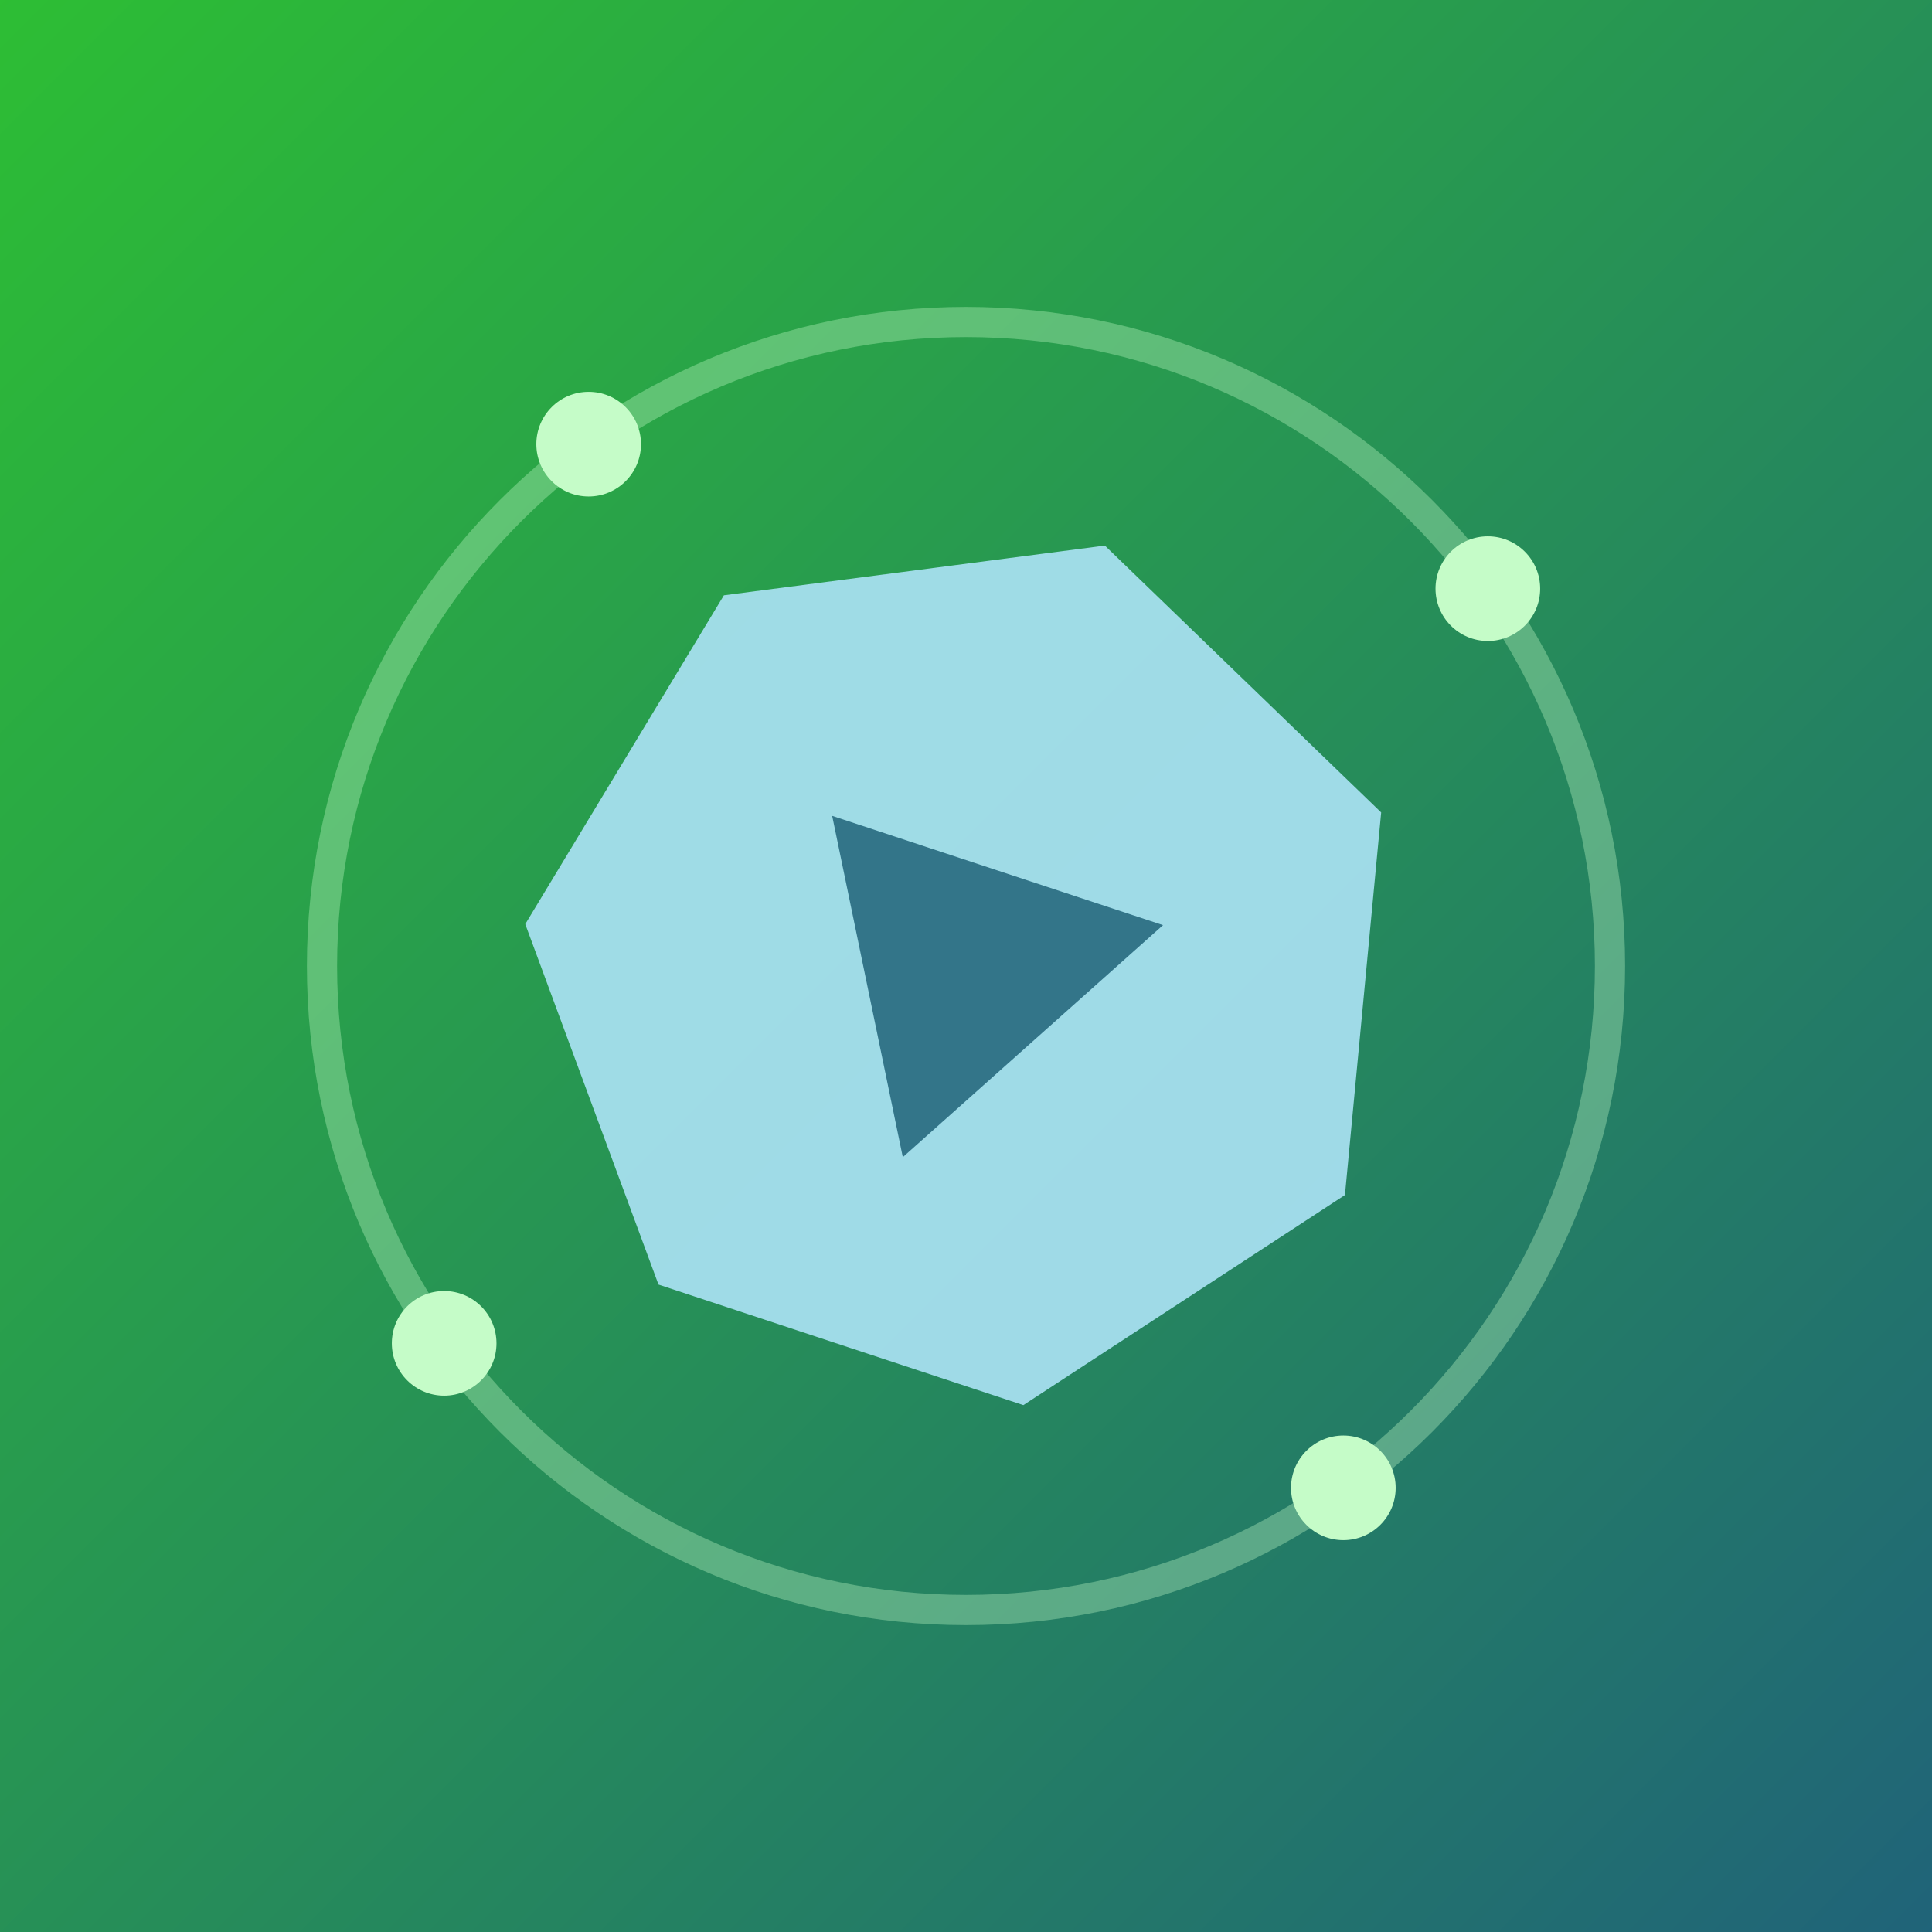
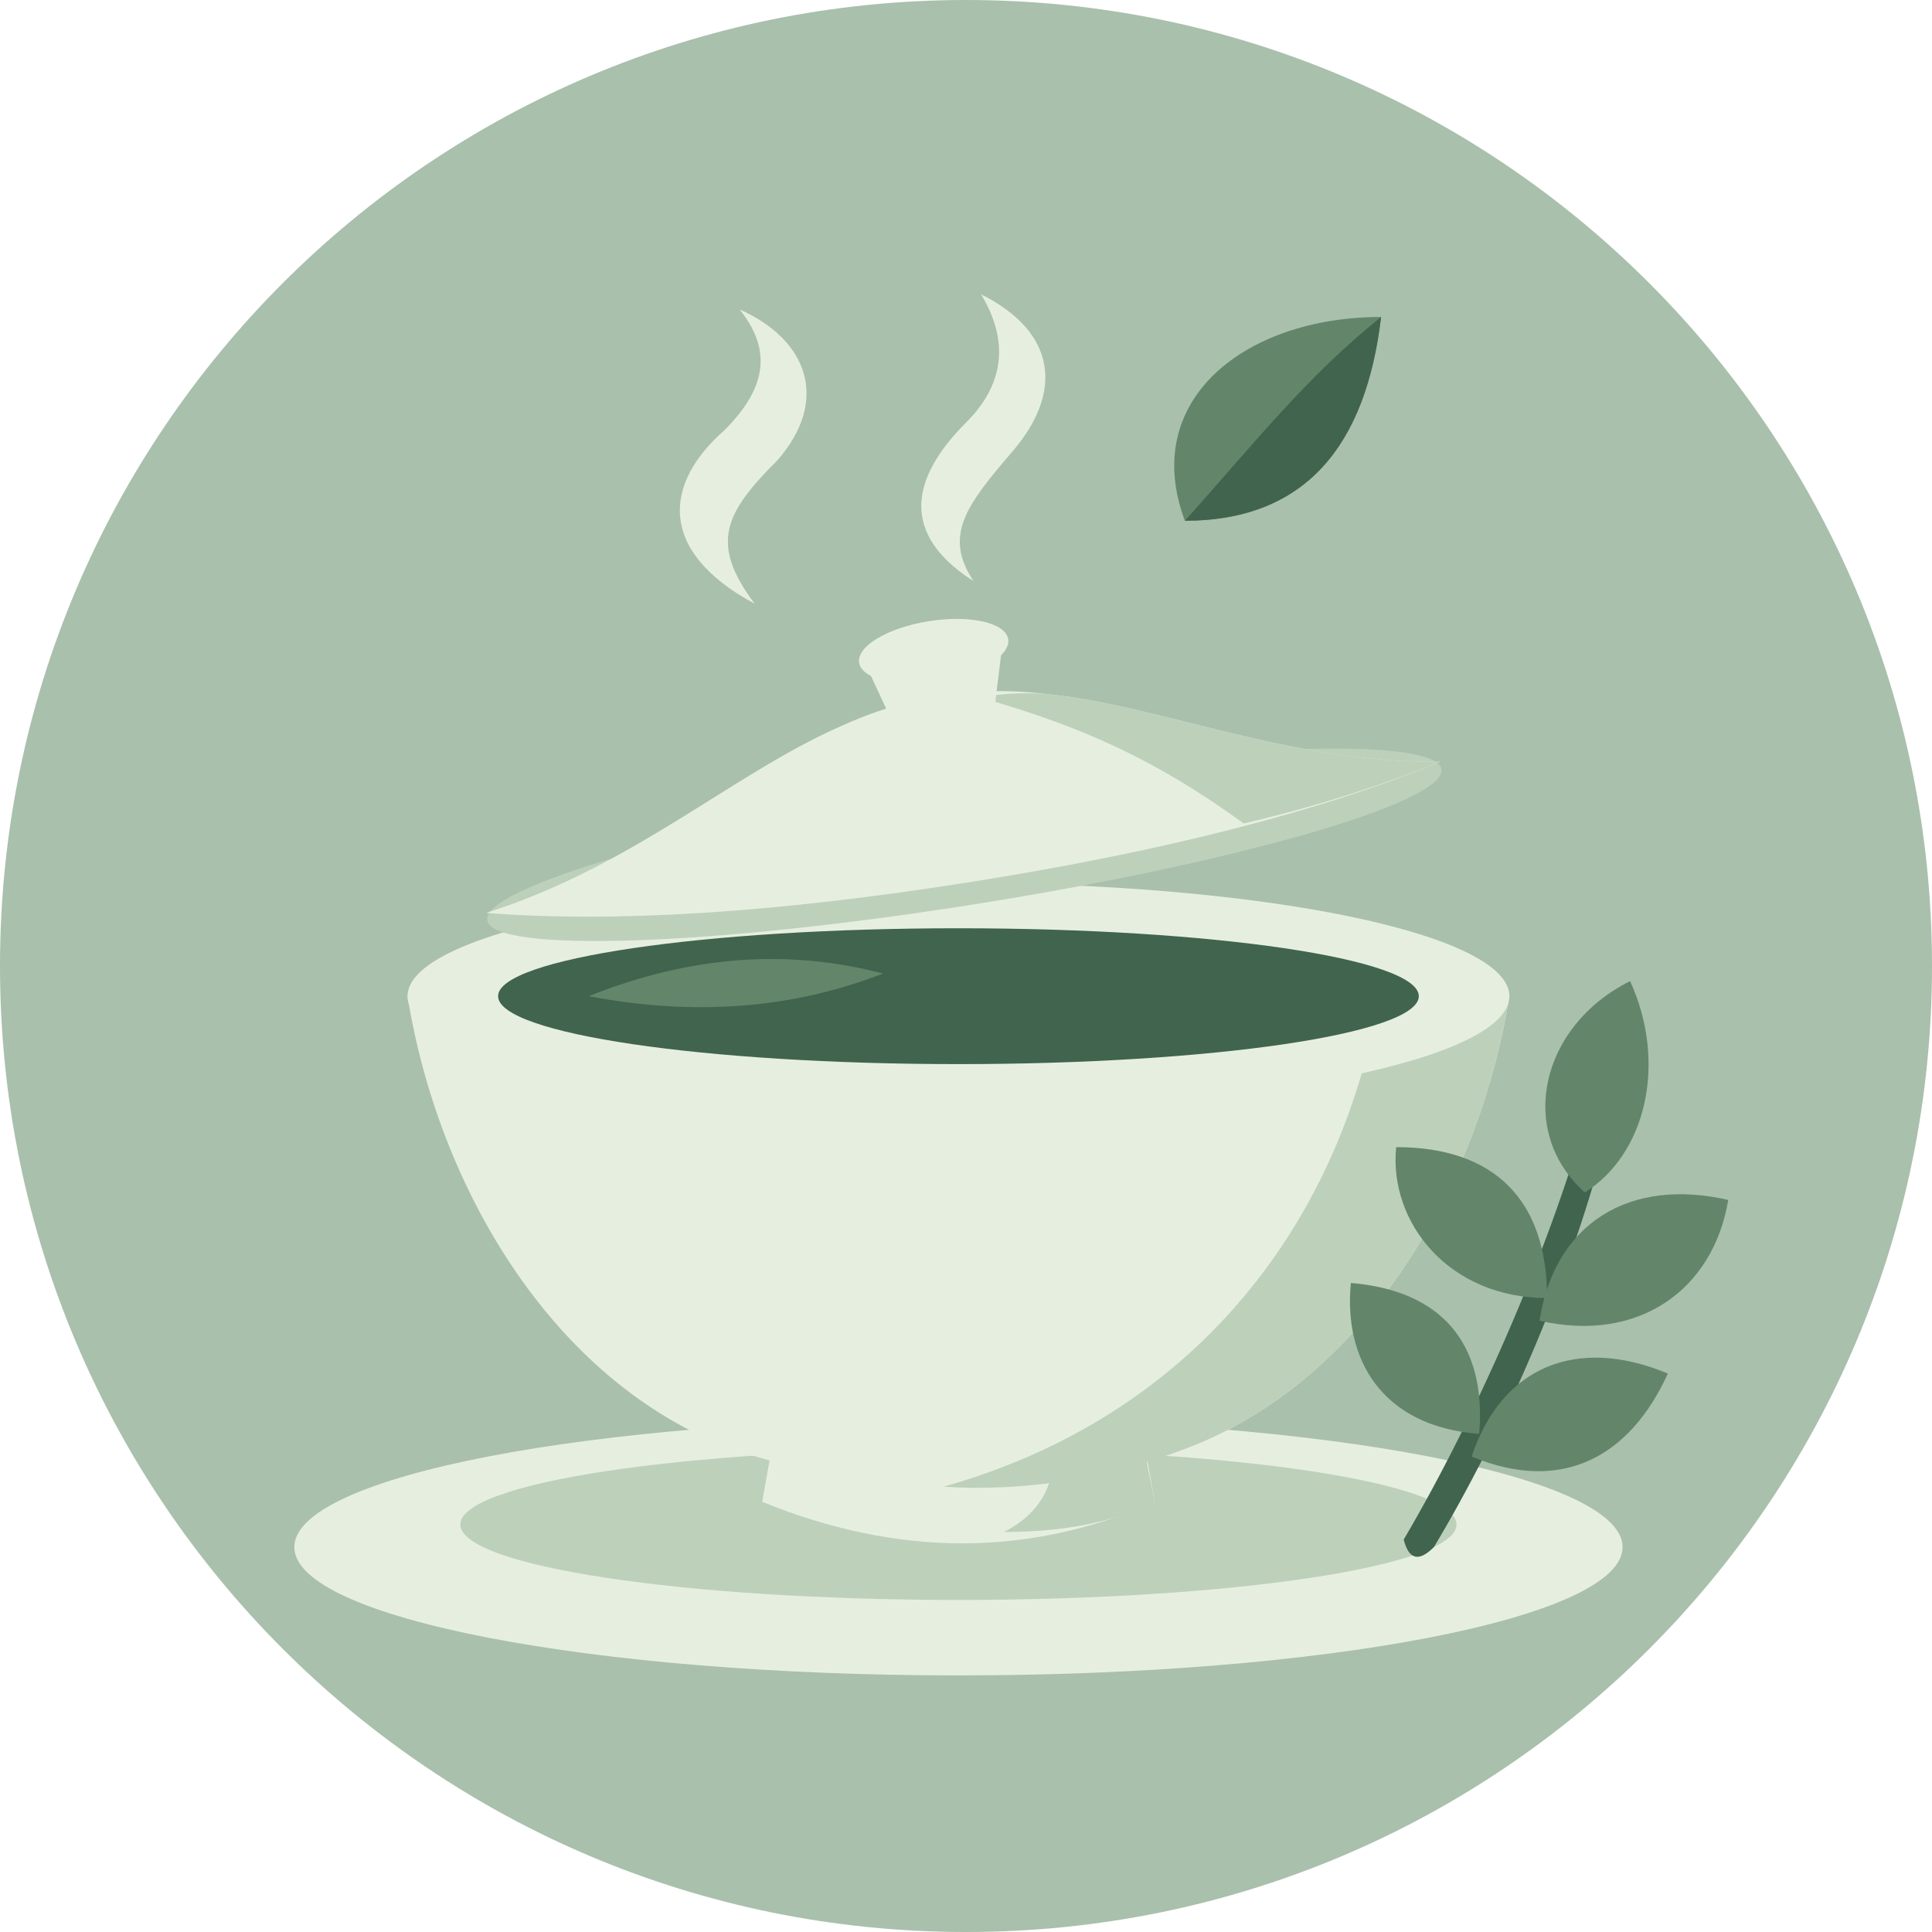
- <svg xmlns="http://www.w3.org/2000/svg" viewBox="0 0 96 96" width="96" height="96" role="img" aria-label="散修头像">
+ <svg xmlns="http://www.w3.org/2000/svg" viewBox="0 0 256 256" width="256" height="256" role="img" aria-label="白露的青瓷盖碗、茶叶与草药">
  <defs>
-     <linearGradient id="g" x1="0" y1="0" x2="1" y2="1">
-       <stop offset="0" stop-color="hsl(123, 62%, 46%)" />
-       <stop offset="1" stop-color="hsl(195, 58%, 30%)" />
-     </linearGradient>
+     <clipPath id="round">
+       <circle cx="128" cy="128" r="128" />
+     </clipPath>
  </defs>
-   <rect width="96" height="96" fill="url(#g)" />
-   <circle cx="48.0" cy="48.0" r="32" fill="none" stroke="hsl(123, 90%, 88%)" stroke-opacity=".35" stroke-width="1.5" />
-   <polygon points="54.90,27.11 68.63,40.37 66.83,59.38 50.85,69.82 32.72,63.83 26.10,45.92 35.97,29.58" fill="hsl(195, 80%, 82%)" fill-opacity=".9" />
-   <polygon points="44.86,57.50 41.35,40.54 57.79,45.97" fill="hsl(195, 58%, 30%)" fill-opacity=".85" />
-   <circle cx="22.07" cy="66.75" r="2.60" fill="hsl(123, 90%, 88%)" />
-   <circle cx="29.25" cy="22.07" r="2.60" fill="hsl(123, 90%, 88%)" />
-   <circle cx="73.93" cy="29.25" r="2.60" fill="hsl(123, 90%, 88%)" />
-   <circle cx="66.75" cy="73.93" r="2.60" fill="hsl(123, 90%, 88%)" />
+   <circle cx="128" cy="128" r="128" fill="#A9C0AC" />
+   <g clip-path="url(#round)">
+     <path fill="#E6EFDF" d="M100 80C87 73 88 64 96 57C102 51 102 46 98 41C107 45 110 53 103 61C96 68 94 72 100 80Z" />
+     <path fill="#E6EFDF" d="M129 77C118 70 122 62 128 56C134 50 133 44 130 39C140 44 141 52 134 60C128 67 125 71 129 77Z" />
+     <path fill="#63866A" d="M157 69C151 53 165 42 183 42C181 59 173 69 157 69Z" />
+     <path fill="#41644F" d="M157 69C166 59 173 50 183 42C181 59 173 69 157 69Z" />
+     <ellipse cx="127" cy="205" rx="88" ry="17" fill="#E6EFDF" />
+     <ellipse cx="127" cy="202" rx="66" ry="10" fill="#BDD0BA" />
+     <path fill="#E6EFDF" d="M104 182H150L153 199Q128 210 101 199Z" />
+     <path fill="#BDD0BA" d="M138 184H150L153 199Q145 203 133 203Q143 198 138 184Z" />
+     <path fill="#E6EFDF" d="M54 132C58 157 73 183 97 192Q127 202 157 192C181 183 196 157 200 132Z" />
+     <path fill="#BDD0BA" d="M182 136L200 132C196 157 181 183 157 192Q141 198 125 197C157 188 176 164 182 136Z" />
+     <ellipse cx="127" cy="132" rx="73" ry="15" fill="#E6EFDF" />
+     <ellipse cx="127" cy="132" rx="61" ry="9" fill="#41644F" />
+     <path fill="#63866A" d="M78 132Q98 124 117 129Q99 136 78 132Z" />
+     <g transform="rotate(-9 127 107)">
+       <ellipse cx="127" cy="112" rx="64" ry="8" fill="#BDD0BA" />
+       <path fill="#E6EFDF" d="M63 111C83 108 98 98 113 94Q127 90 141 94C156 98 171 108 191 111Q166 117 127 117Q88 117 63 111Z" />
+       <path fill="#BDD0BA" d="M132 93Q137 93 141 94C156 98 171 108 191 111Q178 114 164 115C154 105 145 99 132 93Z" />
+       <path fill="#E6EFDF" d="M120 94L118 87Q127 82 136 87L134 94Q127 97 120 94Z" />
+       <ellipse cx="127" cy="86" rx="10" ry="4" fill="#E6EFDF" />
+     </g>
+     <path fill="#41644F" d="M186 204C196 187 206 164 211 145Q214 143 214 146C209 168 199 190 190 205Q187 208 186 204Z" />
+     <path fill="#63866A" d="M210 158C201 150 204 136 216 130C221 141 218 153 210 158Z" />
+     <path fill="#63866A" d="M205 172C192 172 184 162 185 152C198 152 205 159 205 172Z" />
+     <path fill="#63866A" d="M204 175C206 162 216 156 229 159C227 171 217 178 204 175Z" />
+     <path fill="#63866A" d="M196 190C183 189 178 180 179 170C191 171 197 178 196 190Z" />
+     <path fill="#63866A" d="M195 193C199 181 209 177 221 182C216 193 207 198 195 193Z" />
+   </g>
</svg>
